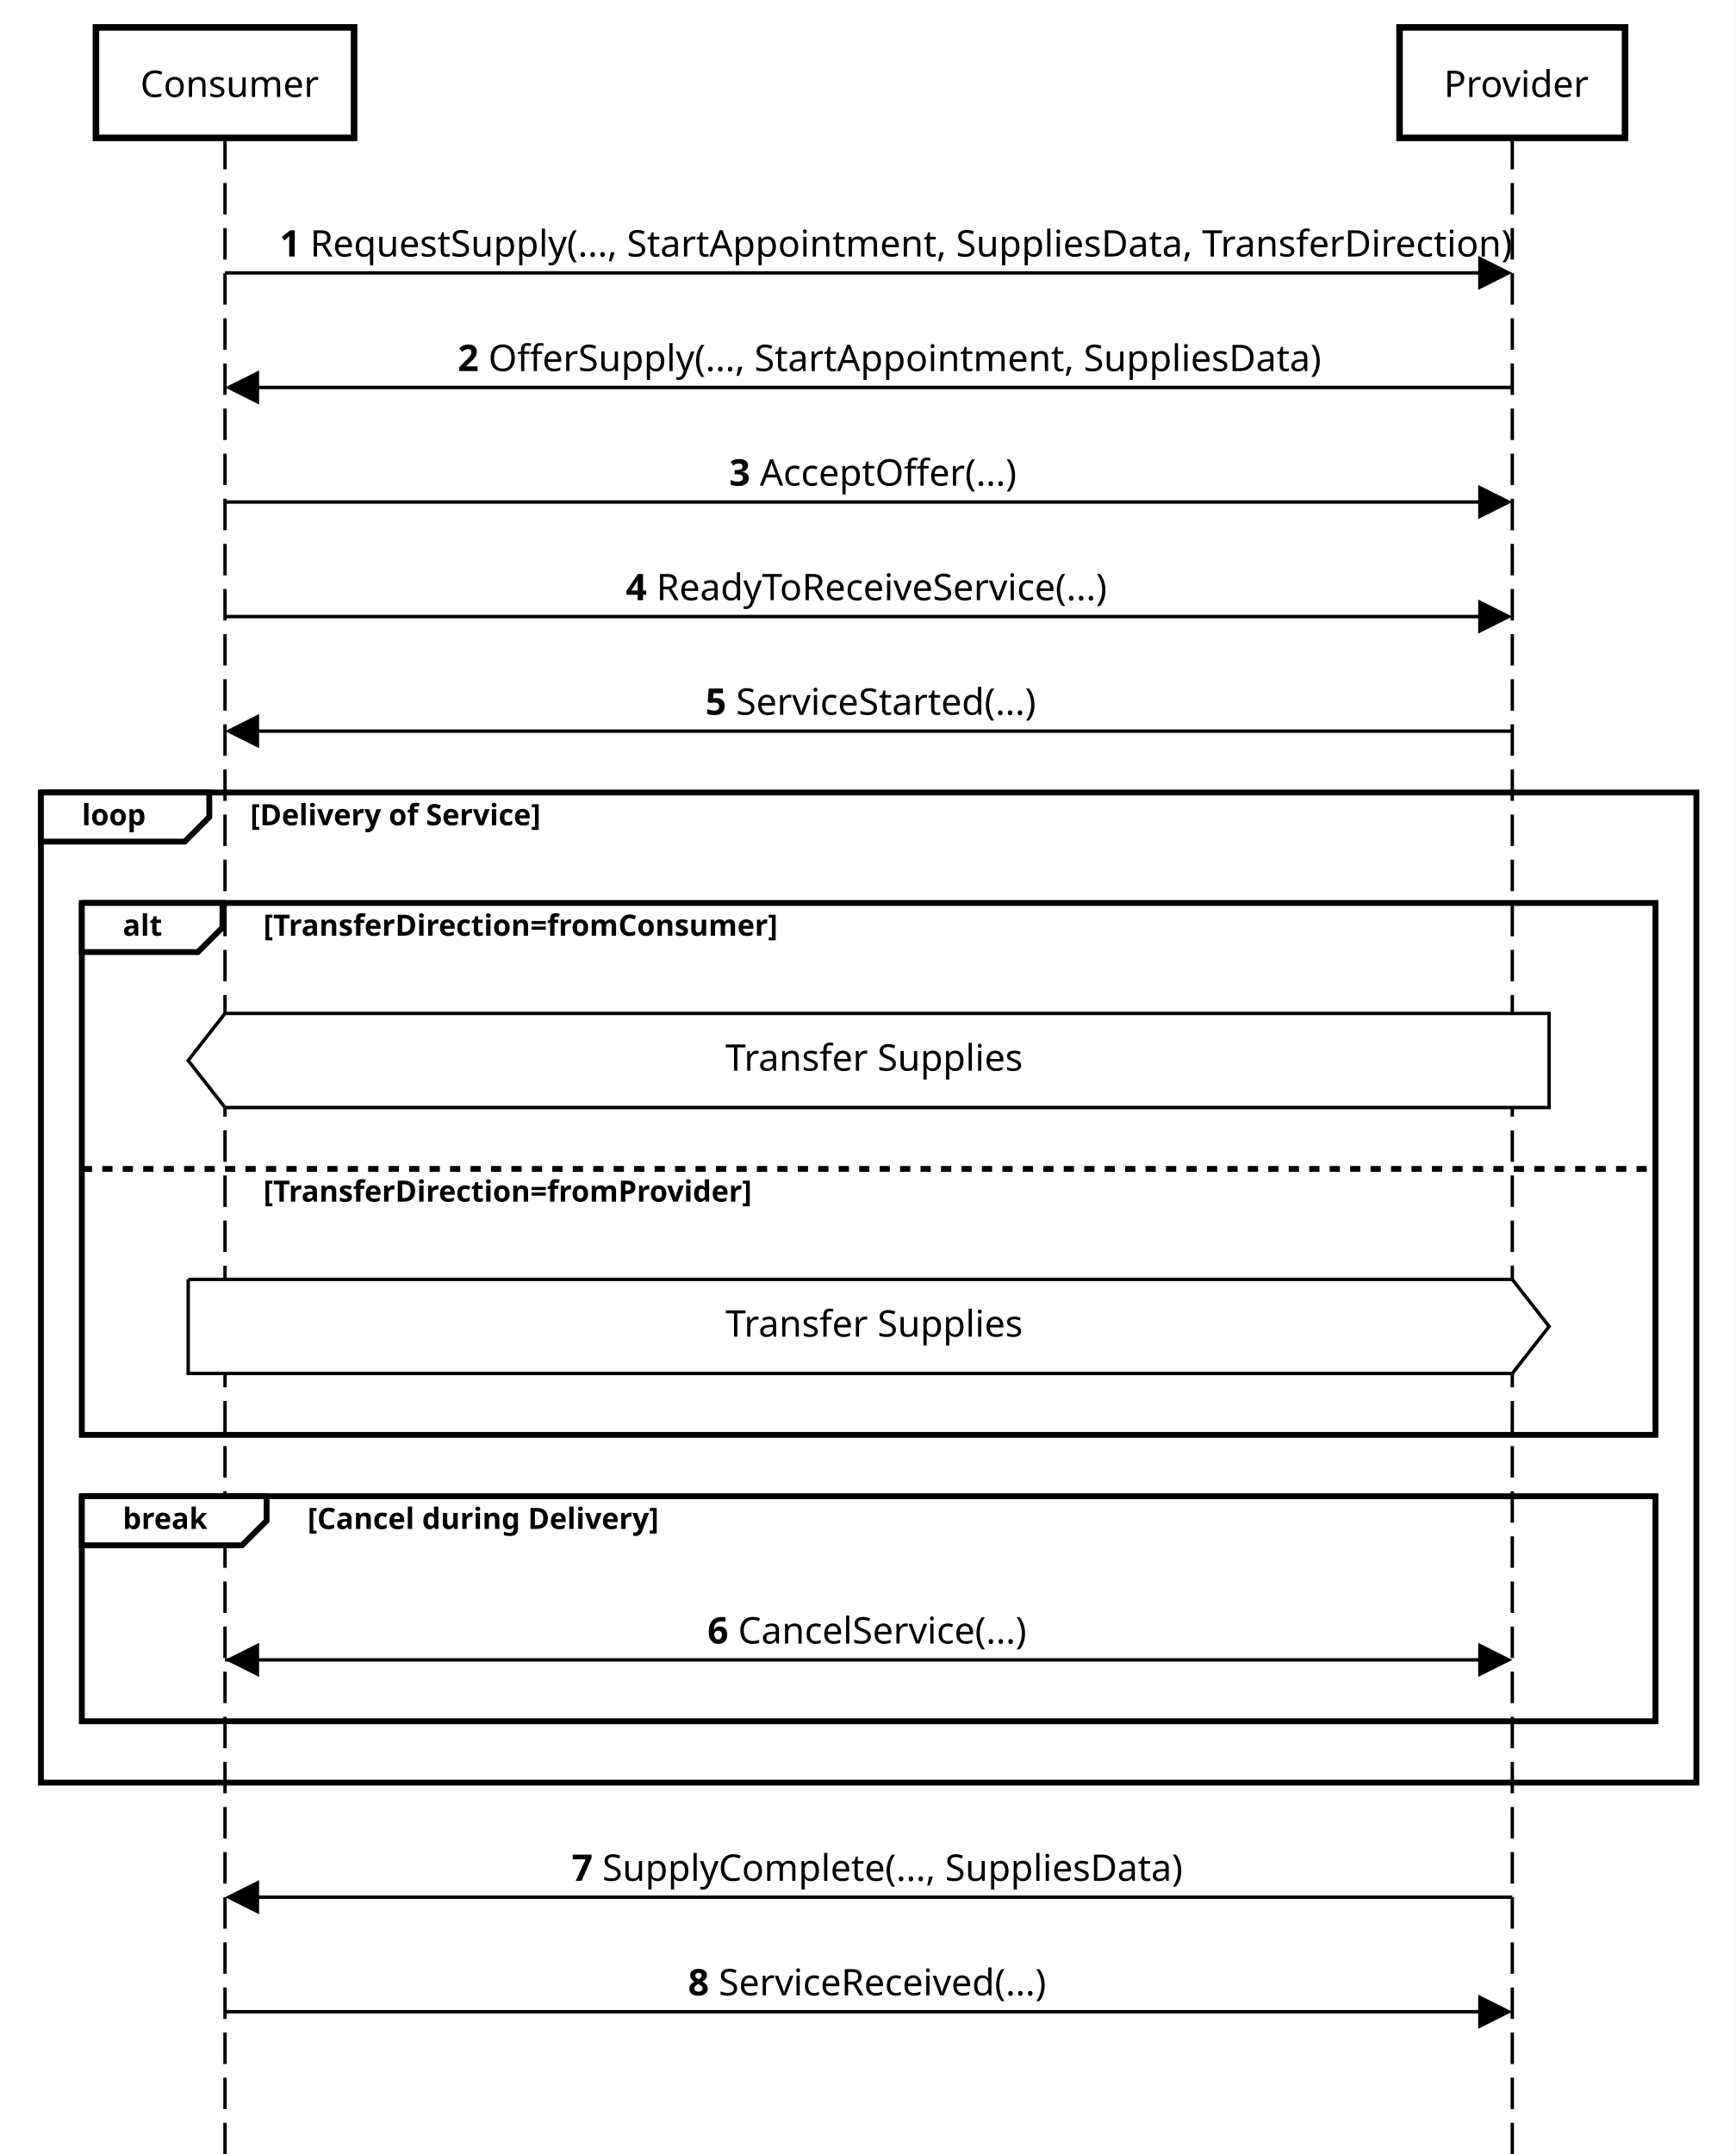
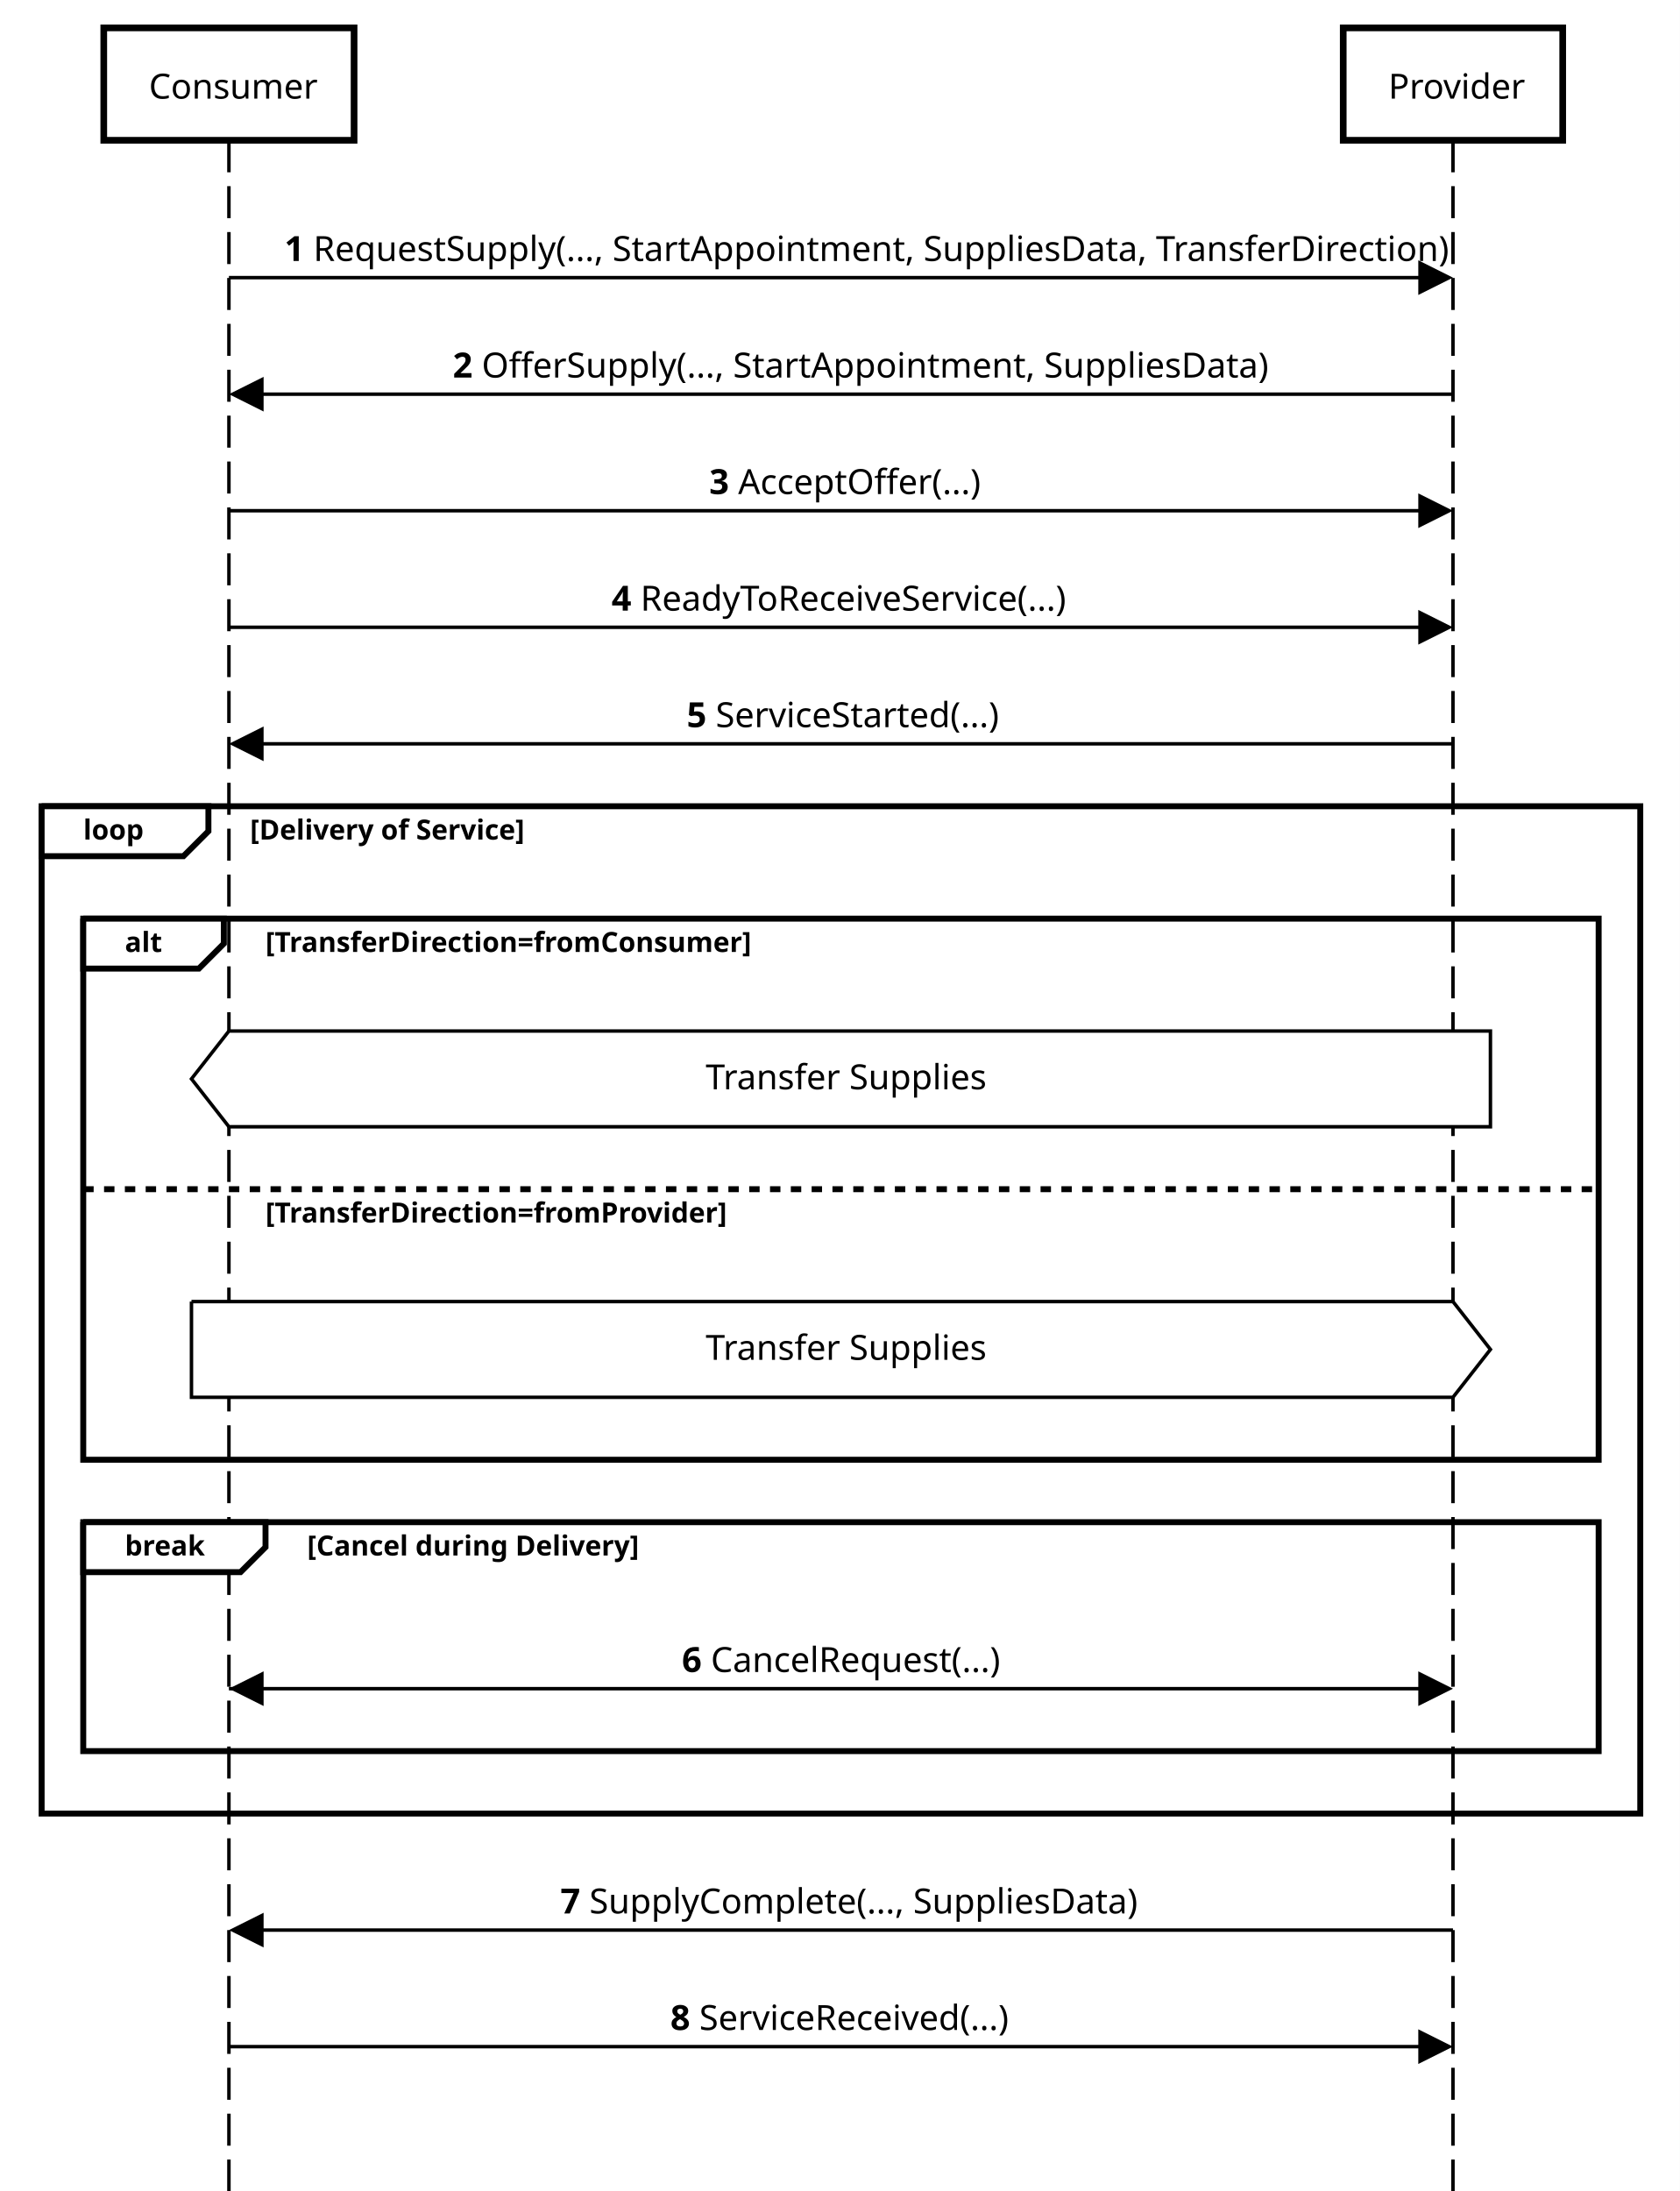
- <svg xmlns="http://www.w3.org/2000/svg" version="1.1" width="693" height="860">
+ <svg xmlns="http://www.w3.org/2000/svg" version="1.1" width="710" height="926">
  <defs />
  <g>
    <g />
    <g />
    <g />
    <g />
    <g />
    <g />
    <g />
    <g />
    <g />
    <g />
    <g />
    <g />
    <g />
    <g />
    <g />
    <g />
    <g />
    <g />
    <g>
-       <rect fill="white" stroke="none" x="0" y="0" width="693" height="860" />
-     </g>
-     <g />
-     <g>
-       <path fill="none" stroke="black" paint-order="fill stroke markers" d=" M 89.844 55.05 L 89.844 860.375" stroke-miterlimit="10" stroke-width="1.361" stroke-dasharray="12.566,5.445" />
-       <path fill="none" stroke="black" paint-order="fill stroke markers" d=" M 603.833 55.05 L 603.833 860.375" stroke-miterlimit="10" stroke-width="1.361" stroke-dasharray="12.566,5.445" />
+       <rect fill="white" stroke="none" x="0" y="0" width="710" height="926" />
+     </g>
+     <g />
+     <g>
+       <path fill="none" stroke="black" paint-order="fill stroke markers" d=" M 96.755 59.284 L 96.755 926.558" stroke-miterlimit="10" stroke-width="1.466" stroke-dasharray="13.532,5.864" />
+       <path fill="none" stroke="black" paint-order="fill stroke markers" d=" M 614.102 59.284 L 614.102 926.558" stroke-miterlimit="10" stroke-width="1.466" stroke-dasharray="13.532,5.864" />
    </g>
    <g>
      <path fill="none" stroke="none" />
      <g>
-         <path fill="white" stroke="black" paint-order="fill stroke markers" d=" M 38.308 10.945 L 141.379 10.945 L 141.379 55.05 L 38.308 55.05 L 38.308 10.945 Z" stroke-miterlimit="10" stroke-width="2.614" stroke-dasharray="" />
-       </g>
-       <g>
-         <g />
-         <text fill="black" stroke="none" font-family="sans-serif" font-size="11pt" font-style="normal" font-weight="normal" text-decoration="normal" x="56.032" y="38.714" text-anchor="start" dominant-baseline="alphabetic">Consumer</text>
+         <path fill="white" stroke="black" paint-order="fill stroke markers" d=" M 43.856 11.786 L 149.653 11.786 L 149.653 59.284 L 43.856 59.284 L 43.856 11.786 Z" stroke-miterlimit="10" stroke-width="2.815" stroke-dasharray="" />
+       </g>
+       <g>
+         <g />
+         <text fill="black" stroke="none" font-family="sans-serif" font-size="11pt" font-style="normal" font-weight="normal" text-decoration="normal" x="62.943" y="41.692" text-anchor="start" dominant-baseline="alphabetic" xml:space="preserve">Consumer</text>
      </g>
      <path fill="none" stroke="none" />
      <g>
-         <path fill="white" stroke="black" paint-order="fill stroke markers" d=" M 558.816 10.945 L 648.851 10.945 L 648.851 55.05 L 558.816 55.05 L 558.816 10.945 Z" stroke-miterlimit="10" stroke-width="2.614" stroke-dasharray="" />
-       </g>
-       <g>
-         <g />
-         <text fill="black" stroke="none" font-family="sans-serif" font-size="11pt" font-style="normal" font-weight="normal" text-decoration="normal" x="576.539" y="38.714" text-anchor="start" dominant-baseline="alphabetic">Provider</text>
-       </g>
-     </g>
-     <g>
-       <g>
-         <g>
-           <rect fill="white" stroke="none" x="109.174" y="87.72" width="475.33" height="21.236" />
-         </g>
-         <text fill="black" stroke="none" font-family="sans-serif" font-size="11pt" font-style="normal" font-weight="normal" text-decoration="normal" x="123.85" y="102.422" text-anchor="start" dominant-baseline="alphabetic">RequestSupply(..., StartAppointment, SuppliesData, TransferDirection)</text>
-         <g>
-           <text fill="black" stroke="none" font-family="sans-serif" font-size="11pt" font-style="normal" font-weight="bold" text-decoration="normal" x="111.624" y="102.422" text-anchor="start" dominant-baseline="alphabetic">1 </text>
-         </g>
-       </g>
-       <g>
-         <path fill="none" stroke="black" paint-order="fill stroke markers" d=" M 89.844 108.956 L 601.111 108.956" stroke-miterlimit="10" stroke-width="1.361" stroke-dasharray="" />
-         <g transform="translate(603.8335,108.9558) translate(-603.8335,-108.9558)">
-           <path fill="black" stroke="none" paint-order="stroke fill markers" d=" M 590.221 102.149 L 603.833 108.956 L 590.221 115.762 Z" />
-         </g>
-       </g>
-       <g>
-         <g>
-           <rect fill="white" stroke="none" x="180.33" y="133.459" width="333.018" height="21.236" />
-         </g>
-         <text fill="black" stroke="none" font-family="sans-serif" font-size="11pt" font-style="normal" font-weight="normal" text-decoration="normal" x="195.006" y="148.16" text-anchor="start" dominant-baseline="alphabetic">OfferSupply(..., StartAppointment, SuppliesData)</text>
-         <g>
-           <text fill="black" stroke="none" font-family="sans-serif" font-size="11pt" font-style="normal" font-weight="bold" text-decoration="normal" x="182.78" y="148.16" text-anchor="start" dominant-baseline="alphabetic">2 </text>
-         </g>
-       </g>
-       <g>
-         <path fill="none" stroke="black" paint-order="fill stroke markers" d=" M 603.833 154.694 L 92.566 154.694" stroke-miterlimit="10" stroke-width="1.361" stroke-dasharray="" />
-         <g transform="translate(89.84362,154.6944) translate(-89.84362,-154.6944)">
-           <path fill="black" stroke="none" paint-order="stroke fill markers" d=" M 103.456 147.888 L 89.844 154.694 L 103.456 161.501 Z" />
-         </g>
-       </g>
-       <g>
-         <g>
-           <rect fill="white" stroke="none" x="288.715" y="179.197" width="116.246" height="21.236" />
-         </g>
-         <text fill="black" stroke="none" font-family="sans-serif" font-size="11pt" font-style="normal" font-weight="normal" text-decoration="normal" x="303.392" y="193.899" text-anchor="start" dominant-baseline="alphabetic">AcceptOffer(...)</text>
-         <g>
-           <text fill="black" stroke="none" font-family="sans-serif" font-size="11pt" font-style="normal" font-weight="bold" text-decoration="normal" x="291.166" y="193.899" text-anchor="start" dominant-baseline="alphabetic">3 </text>
-         </g>
-       </g>
-       <g>
-         <path fill="none" stroke="black" paint-order="fill stroke markers" d=" M 89.844 200.433 L 601.111 200.433" stroke-miterlimit="10" stroke-width="1.361" stroke-dasharray="" />
-         <g transform="translate(603.8335,200.4329) translate(-603.8335,-200.4329)">
-           <path fill="black" stroke="none" paint-order="stroke fill markers" d=" M 590.221 193.627 L 603.833 200.433 L 590.221 207.239 Z" />
-         </g>
-       </g>
-       <g>
-         <g>
-           <rect fill="white" stroke="none" x="247.431" y="224.936" width="198.816" height="21.236" />
-         </g>
-         <text fill="black" stroke="none" font-family="sans-serif" font-size="11pt" font-style="normal" font-weight="normal" text-decoration="normal" x="262.107" y="239.637" text-anchor="start" dominant-baseline="alphabetic">ReadyToReceiveService(...)</text>
-         <g>
-           <text fill="black" stroke="none" font-family="sans-serif" font-size="11pt" font-style="normal" font-weight="bold" text-decoration="normal" x="249.881" y="239.637" text-anchor="start" dominant-baseline="alphabetic">4 </text>
-         </g>
-       </g>
-       <g>
-         <path fill="none" stroke="black" paint-order="fill stroke markers" d=" M 89.844 246.172 L 601.111 246.172" stroke-miterlimit="10" stroke-width="1.361" stroke-dasharray="" />
-         <g transform="translate(603.8335,246.1715) translate(-603.8335,-246.1715)">
-           <path fill="black" stroke="none" paint-order="stroke fill markers" d=" M 590.221 239.365 L 603.833 246.172 L 590.221 252.978 Z" />
-         </g>
-       </g>
-       <g>
-         <g>
-           <rect fill="white" stroke="none" x="279.209" y="270.674" width="135.258" height="21.236" />
-         </g>
-         <text fill="black" stroke="none" font-family="sans-serif" font-size="11pt" font-style="normal" font-weight="normal" text-decoration="normal" x="293.886" y="285.376" text-anchor="start" dominant-baseline="alphabetic">ServiceStarted(...)</text>
-         <g>
-           <text fill="black" stroke="none" font-family="sans-serif" font-size="11pt" font-style="normal" font-weight="bold" text-decoration="normal" x="281.66" y="285.376" text-anchor="start" dominant-baseline="alphabetic">5 </text>
-         </g>
-       </g>
-       <g>
-         <path fill="none" stroke="black" paint-order="fill stroke markers" d=" M 603.833 291.91 L 92.566 291.91" stroke-miterlimit="10" stroke-width="1.361" stroke-dasharray="" />
-         <g transform="translate(89.84362,291.9101) translate(-89.84362,-291.9101)">
-           <path fill="black" stroke="none" paint-order="stroke fill markers" d=" M 103.456 285.104 L 89.844 291.91 L 103.456 298.716 Z" />
-         </g>
-       </g>
-       <path fill="white" stroke="black" paint-order="fill stroke markers" d=" M 89.844 404.623 L 618.535 404.623 L 618.535 442.194 L 89.844 442.194 L 75.142 423.408 L 89.844 404.623" stroke-miterlimit="10" stroke-width="1.361" stroke-dasharray="" />
-       <g>
-         <text fill="black" stroke="none" font-family="sans-serif" font-size="11pt" font-style="normal" font-weight="normal" text-decoration="normal" x="289.666" y="427.492" text-anchor="start" dominant-baseline="alphabetic">Transfer Supplies</text>
-       </g>
-       <path fill="white" stroke="black" paint-order="fill stroke markers" d=" M 75.142 510.802 L 603.833 510.802 L 618.535 529.587 L 603.833 548.373 L 75.142 548.373 L 75.142 510.802" stroke-miterlimit="10" stroke-width="1.361" stroke-dasharray="" />
-       <g>
-         <text fill="black" stroke="none" font-family="sans-serif" font-size="11pt" font-style="normal" font-weight="normal" text-decoration="normal" x="289.666" y="533.671" text-anchor="start" dominant-baseline="alphabetic">Transfer Supplies</text>
-       </g>
-       <g>
-         <g>
-           <rect fill="white" stroke="none" x="280.025" y="641.483" width="133.626" height="21.236" />
-         </g>
-         <text fill="black" stroke="none" font-family="sans-serif" font-size="11pt" font-style="normal" font-weight="normal" text-decoration="normal" x="294.702" y="656.185" text-anchor="start" dominant-baseline="alphabetic">CancelService(...)</text>
-         <g>
-           <text fill="black" stroke="none" font-family="sans-serif" font-size="11pt" font-style="normal" font-weight="bold" text-decoration="normal" x="282.476" y="656.185" text-anchor="start" dominant-baseline="alphabetic">6 </text>
-         </g>
-       </g>
-       <g>
-         <path fill="none" stroke="black" paint-order="fill stroke markers" d=" M 89.844 662.719 L 601.111 662.719" stroke-miterlimit="10" stroke-width="1.361" stroke-dasharray="" />
-         <g transform="translate(603.8335,662.7192) translate(-603.8335,-662.7192)">
-           <path fill="black" stroke="none" paint-order="stroke fill markers" d=" M 590.221 655.913 L 603.833 662.719 L 590.221 669.526 Z" />
-           <g transform="translate(89.84362,662.7192) translate(-89.84362,-662.7192)">
-             <path fill="black" stroke="none" paint-order="stroke fill markers" d=" M 103.456 655.913 L 89.844 662.719 L 103.456 669.526 Z" />
+         <path fill="white" stroke="black" paint-order="fill stroke markers" d=" M 567.721 11.786 L 660.484 11.786 L 660.484 59.284 L 567.721 59.284 L 567.721 11.786 Z" stroke-miterlimit="10" stroke-width="2.815" stroke-dasharray="" />
+       </g>
+       <g>
+         <g />
+         <text fill="black" stroke="none" font-family="sans-serif" font-size="11pt" font-style="normal" font-weight="normal" text-decoration="normal" x="586.808" y="41.692" text-anchor="start" dominant-baseline="alphabetic" xml:space="preserve">Provider</text>
+       </g>
+     </g>
+     <g>
+       <g>
+         <g>
+           <rect fill="white" stroke="none" x="117.572" y="94.468" width="475.714" height="22.869" />
+         </g>
+         <text fill="black" stroke="none" font-family="sans-serif" font-size="11pt" font-style="normal" font-weight="normal" text-decoration="normal" x="132.437" y="110.3" text-anchor="start" dominant-baseline="alphabetic" xml:space="preserve">RequestSupply(..., StartAppointment, SuppliesData, TransferDirection)</text>
+         <g>
+           <text fill="black" stroke="none" font-family="sans-serif" font-size="11pt" font-style="normal" font-weight="bold" text-decoration="normal" x="120.21" y="110.3" text-anchor="start" dominant-baseline="alphabetic" xml:space="preserve">1 </text>
+         </g>
+       </g>
+       <g>
+         <path fill="none" stroke="black" paint-order="fill stroke markers" d=" M 96.755 117.337 L 611.171 117.337" stroke-miterlimit="10" stroke-width="1.466" stroke-dasharray="" />
+         <g transform="translate(614.1025,117.337) translate(-614.1025,-117.337)">
+           <path fill="black" stroke="none" paint-order="stroke fill markers" d=" M 599.443 110.007 L 614.102 117.337 L 599.443 124.667 Z" />
+         </g>
+       </g>
+       <g>
+         <g>
+           <rect fill="white" stroke="none" x="188.728" y="143.725" width="333.402" height="22.869" />
+         </g>
+         <text fill="black" stroke="none" font-family="sans-serif" font-size="11pt" font-style="normal" font-weight="normal" text-decoration="normal" x="203.593" y="159.557" text-anchor="start" dominant-baseline="alphabetic" xml:space="preserve">OfferSupply(..., StartAppointment, SuppliesData)</text>
+         <g>
+           <text fill="black" stroke="none" font-family="sans-serif" font-size="11pt" font-style="normal" font-weight="bold" text-decoration="normal" x="191.366" y="159.557" text-anchor="start" dominant-baseline="alphabetic" xml:space="preserve">2 </text>
+         </g>
+       </g>
+       <g>
+         <path fill="none" stroke="black" paint-order="fill stroke markers" d=" M 614.102 166.594 L 99.687 166.594" stroke-miterlimit="10" stroke-width="1.466" stroke-dasharray="" />
+         <g transform="translate(96.75467,166.5939) translate(-96.75467,-166.5939)">
+           <path fill="black" stroke="none" paint-order="stroke fill markers" d=" M 111.414 159.264 L 96.755 166.594 L 111.414 173.924 Z" />
+         </g>
+       </g>
+       <g>
+         <g>
+           <rect fill="white" stroke="none" x="297.113" y="192.982" width="116.63" height="22.869" />
+         </g>
+         <text fill="black" stroke="none" font-family="sans-serif" font-size="11pt" font-style="normal" font-weight="normal" text-decoration="normal" x="311.978" y="208.814" text-anchor="start" dominant-baseline="alphabetic" xml:space="preserve">AcceptOffer(...)</text>
+         <g>
+           <text fill="black" stroke="none" font-family="sans-serif" font-size="11pt" font-style="normal" font-weight="bold" text-decoration="normal" x="299.752" y="208.814" text-anchor="start" dominant-baseline="alphabetic" xml:space="preserve">3 </text>
+         </g>
+       </g>
+       <g>
+         <path fill="none" stroke="black" paint-order="fill stroke markers" d=" M 96.755 215.851 L 611.171 215.851" stroke-miterlimit="10" stroke-width="1.466" stroke-dasharray="" />
+         <g transform="translate(614.1025,215.8509) translate(-614.1025,-215.8509)">
+           <path fill="black" stroke="none" paint-order="stroke fill markers" d=" M 599.443 208.521 L 614.102 215.851 L 599.443 223.181 Z" />
+         </g>
+       </g>
+       <g>
+         <g>
+           <rect fill="white" stroke="none" x="255.832" y="242.238" width="199.193" height="22.869" />
+         </g>
+         <text fill="black" stroke="none" font-family="sans-serif" font-size="11pt" font-style="normal" font-weight="normal" text-decoration="normal" x="270.697" y="258.071" text-anchor="start" dominant-baseline="alphabetic" xml:space="preserve">ReadyToReceiveService(...)</text>
+         <g>
+           <text fill="black" stroke="none" font-family="sans-serif" font-size="11pt" font-style="normal" font-weight="bold" text-decoration="normal" x="258.471" y="258.071" text-anchor="start" dominant-baseline="alphabetic" xml:space="preserve">4 </text>
+         </g>
+       </g>
+       <g>
+         <path fill="none" stroke="black" paint-order="fill stroke markers" d=" M 96.755 265.108 L 611.171 265.108" stroke-miterlimit="10" stroke-width="1.466" stroke-dasharray="" />
+         <g transform="translate(614.1025,265.1078) translate(-614.1025,-265.1078)">
+           <path fill="black" stroke="none" paint-order="stroke fill markers" d=" M 599.443 257.778 L 614.102 265.108 L 599.443 272.438 Z" />
+         </g>
+       </g>
+       <g>
+         <g>
+           <rect fill="white" stroke="none" x="287.611" y="291.495" width="135.635" height="22.869" />
+         </g>
+         <text fill="black" stroke="none" font-family="sans-serif" font-size="11pt" font-style="normal" font-weight="normal" text-decoration="normal" x="302.476" y="307.328" text-anchor="start" dominant-baseline="alphabetic" xml:space="preserve">ServiceStarted(...)</text>
+         <g>
+           <text fill="black" stroke="none" font-family="sans-serif" font-size="11pt" font-style="normal" font-weight="bold" text-decoration="normal" x="290.25" y="307.328" text-anchor="start" dominant-baseline="alphabetic" xml:space="preserve">5 </text>
+         </g>
+       </g>
+       <g>
+         <path fill="none" stroke="black" paint-order="fill stroke markers" d=" M 614.102 314.365 L 99.687 314.365" stroke-miterlimit="10" stroke-width="1.466" stroke-dasharray="" />
+         <g transform="translate(96.75467,314.3647) translate(-96.75467,-314.3647)">
+           <path fill="black" stroke="none" paint-order="stroke fill markers" d=" M 111.414 307.035 L 96.755 314.365 L 111.414 321.695 Z" />
+         </g>
+       </g>
+       <path fill="white" stroke="black" paint-order="fill stroke markers" d=" M 96.755 435.748 L 629.935 435.748 L 629.935 476.209 L 96.755 476.209 L 80.922 455.978 L 96.755 435.748" stroke-miterlimit="10" stroke-width="1.466" stroke-dasharray="" />
+       <g>
+         <text fill="black" stroke="none" font-family="sans-serif" font-size="11pt" font-style="normal" font-weight="normal" text-decoration="normal" x="298.253" y="460.376" text-anchor="start" dominant-baseline="alphabetic" xml:space="preserve">Transfer Supplies</text>
+       </g>
+       <path fill="white" stroke="black" paint-order="fill stroke markers" d=" M 80.922 550.094 L 614.102 550.094 L 629.935 570.325 L 614.102 590.555 L 80.922 590.555 L 80.922 550.094" stroke-miterlimit="10" stroke-width="1.466" stroke-dasharray="" />
+       <g>
+         <text fill="black" stroke="none" font-family="sans-serif" font-size="11pt" font-style="normal" font-weight="normal" text-decoration="normal" x="298.253" y="574.723" text-anchor="start" dominant-baseline="alphabetic" xml:space="preserve">Transfer Supplies</text>
+       </g>
+       <g>
+         <g>
+           <rect fill="white" stroke="none" x="285.567" y="690.828" width="139.723" height="22.869" />
+         </g>
+         <text fill="black" stroke="none" font-family="sans-serif" font-size="11pt" font-style="normal" font-weight="normal" text-decoration="normal" x="300.432" y="706.661" text-anchor="start" dominant-baseline="alphabetic" xml:space="preserve">CancelRequest(...)</text>
+         <g>
+           <text fill="black" stroke="none" font-family="sans-serif" font-size="11pt" font-style="normal" font-weight="bold" text-decoration="normal" x="288.206" y="706.661" text-anchor="start" dominant-baseline="alphabetic" xml:space="preserve">6 </text>
+         </g>
+       </g>
+       <g>
+         <path fill="none" stroke="black" paint-order="fill stroke markers" d=" M 96.755 713.698 L 611.171 713.698" stroke-miterlimit="10" stroke-width="1.466" stroke-dasharray="" />
+         <g transform="translate(614.1025,713.6976) translate(-614.1025,-713.6976)">
+           <path fill="black" stroke="none" paint-order="stroke fill markers" d=" M 599.443 706.368 L 614.102 713.698 L 599.443 721.027 Z" />
+           <g transform="translate(96.75467,713.6976) translate(-96.75467,-713.6976)">
+             <path fill="black" stroke="none" paint-order="stroke fill markers" d=" M 111.414 706.368 L 96.755 713.698 L 111.414 721.027 Z" />
          </g>
        </g>
      </g>
      <g>
        <g>
-           <rect fill="white" stroke="none" x="225.827" y="736.228" width="242.023" height="21.236" />
-         </g>
-         <text fill="black" stroke="none" font-family="sans-serif" font-size="11pt" font-style="normal" font-weight="normal" text-decoration="normal" x="240.504" y="750.929" text-anchor="start" dominant-baseline="alphabetic">SupplyComplete(..., SuppliesData)</text>
-         <g>
-           <text fill="black" stroke="none" font-family="sans-serif" font-size="11pt" font-style="normal" font-weight="bold" text-decoration="normal" x="228.277" y="750.929" text-anchor="start" dominant-baseline="alphabetic">7 </text>
-         </g>
-       </g>
-       <g>
-         <path fill="none" stroke="black" paint-order="fill stroke markers" d=" M 603.833 757.463 L 92.566 757.463" stroke-miterlimit="10" stroke-width="1.361" stroke-dasharray="" />
-         <g transform="translate(89.84362,757.4634) translate(-89.84362,-757.4634)">
-           <path fill="black" stroke="none" paint-order="stroke fill markers" d=" M 103.456 750.657 L 89.844 757.463 L 103.456 764.27 Z" />
-         </g>
-       </g>
-       <g>
-         <g>
-           <rect fill="white" stroke="none" x="272.284" y="781.966" width="149.109" height="21.236" />
-         </g>
-         <text fill="black" stroke="none" font-family="sans-serif" font-size="11pt" font-style="normal" font-weight="normal" text-decoration="normal" x="286.96" y="796.668" text-anchor="start" dominant-baseline="alphabetic">ServiceReceived(...)</text>
-         <g>
-           <text fill="black" stroke="none" font-family="sans-serif" font-size="11pt" font-style="normal" font-weight="bold" text-decoration="normal" x="274.734" y="796.668" text-anchor="start" dominant-baseline="alphabetic">8 </text>
-         </g>
-       </g>
-       <g>
-         <path fill="none" stroke="black" paint-order="fill stroke markers" d=" M 89.844 803.202 L 601.111 803.202" stroke-miterlimit="10" stroke-width="1.361" stroke-dasharray="" />
-         <g transform="translate(603.8335,803.2019) translate(-603.8335,-803.2019)">
-           <path fill="black" stroke="none" paint-order="stroke fill markers" d=" M 590.221 796.396 L 603.833 803.202 L 590.221 810.008 Z" />
-         </g>
-       </g>
-       <g>
-         <g />
-         <path fill="none" stroke="black" paint-order="fill stroke markers" d=" M 16.335 316.413 L 677.342 316.413 L 677.342 711.725 L 16.335 711.725 L 16.335 316.413 Z" stroke-miterlimit="10" stroke-width="2.334" stroke-dasharray="" />
-         <path fill="white" stroke="black" paint-order="fill stroke markers" d=" M 16.335 316.413 L 16.335 336.015 L 73.76 336.015 L 83.561 326.214 L 83.561 316.413 L 16.335 316.413" stroke-miterlimit="10" stroke-width="2.334" stroke-dasharray="" />
-         <text fill="black" stroke="none" font-family="sans-serif" font-size="8.8pt" font-style="normal" font-weight="bold" text-decoration="normal" x="32.67" y="329.481" text-anchor="start" dominant-baseline="alphabetic">loop</text>
-         <text fill="black" stroke="none" font-family="sans-serif" font-size="8.8pt" font-style="normal" font-weight="bold" text-decoration="normal" x="99.896" y="329.481" text-anchor="start" dominant-baseline="alphabetic">[Delivery of Service]</text>
-       </g>
-       <g>
-         <g />
-         <path fill="none" stroke="black" paint-order="fill stroke markers" d=" M 32.67 360.518 L 661.007 360.518 L 661.007 572.876 L 32.67 572.876 L 32.67 360.518 Z" stroke-miterlimit="10" stroke-width="2.334" stroke-dasharray="" />
-         <path fill="white" stroke="black" paint-order="fill stroke markers" d=" M 32.67 360.518 L 32.67 380.12 L 79.03 380.12 L 88.831 370.319 L 88.831 360.518 L 32.67 360.518" stroke-miterlimit="10" stroke-width="2.334" stroke-dasharray="" />
-         <text fill="black" stroke="none" font-family="sans-serif" font-size="8.8pt" font-style="normal" font-weight="bold" text-decoration="normal" x="49.006" y="373.586" text-anchor="start" dominant-baseline="alphabetic">alt</text>
-         <text fill="black" stroke="none" font-family="sans-serif" font-size="8.8pt" font-style="normal" font-weight="bold" text-decoration="normal" x="105.166" y="373.586" text-anchor="start" dominant-baseline="alphabetic">[TransferDirection=fromConsumer]</text>
-         <g>
-           <path fill="none" stroke="black" paint-order="fill stroke markers" d=" M 32.67 466.697 L 661.007 466.697" stroke-miterlimit="10" stroke-width="2.334" stroke-dasharray="4.084" />
-         </g>
-         <g />
-         <text fill="black" stroke="none" font-family="sans-serif" font-size="8.8pt" font-style="normal" font-weight="bold" text-decoration="normal" x="105.166" y="479.765" text-anchor="start" dominant-baseline="alphabetic">[TransferDirection=fromProvider]</text>
+           <rect fill="white" stroke="none" x="234.229" y="792.861" width="242.4" height="22.869" />
+         </g>
+         <text fill="black" stroke="none" font-family="sans-serif" font-size="11pt" font-style="normal" font-weight="normal" text-decoration="normal" x="249.094" y="808.693" text-anchor="start" dominant-baseline="alphabetic" xml:space="preserve">SupplyComplete(..., SuppliesData)</text>
+         <g>
+           <text fill="black" stroke="none" font-family="sans-serif" font-size="11pt" font-style="normal" font-weight="bold" text-decoration="normal" x="236.867" y="808.693" text-anchor="start" dominant-baseline="alphabetic" xml:space="preserve">7 </text>
+         </g>
+       </g>
+       <g>
+         <path fill="none" stroke="black" paint-order="fill stroke markers" d=" M 614.102 815.73 L 99.687 815.73" stroke-miterlimit="10" stroke-width="1.466" stroke-dasharray="" />
+         <g transform="translate(96.75467,815.7298) translate(-96.75467,-815.7298)">
+           <path fill="black" stroke="none" paint-order="stroke fill markers" d=" M 111.414 808.4 L 96.755 815.73 L 111.414 823.06 Z" />
+         </g>
+       </g>
+       <g>
+         <g>
+           <rect fill="white" stroke="none" x="280.685" y="842.117" width="149.486" height="22.869" />
+         </g>
+         <text fill="black" stroke="none" font-family="sans-serif" font-size="11pt" font-style="normal" font-weight="normal" text-decoration="normal" x="295.55" y="857.95" text-anchor="start" dominant-baseline="alphabetic" xml:space="preserve">ServiceReceived(...)</text>
+         <g>
+           <text fill="black" stroke="none" font-family="sans-serif" font-size="11pt" font-style="normal" font-weight="bold" text-decoration="normal" x="283.324" y="857.95" text-anchor="start" dominant-baseline="alphabetic" xml:space="preserve">8 </text>
+         </g>
+       </g>
+       <g>
+         <path fill="none" stroke="black" paint-order="fill stroke markers" d=" M 96.755 864.987 L 611.171 864.987" stroke-miterlimit="10" stroke-width="1.466" stroke-dasharray="" />
+         <g transform="translate(614.1025,864.9867) translate(-614.1025,-864.9867)">
+           <path fill="black" stroke="none" paint-order="stroke fill markers" d=" M 599.443 857.657 L 614.102 864.987 L 599.443 872.317 Z" />
+         </g>
+       </g>
+       <g>
+         <g />
+         <path fill="none" stroke="black" paint-order="fill stroke markers" d=" M 17.592 340.752 L 693.265 340.752 L 693.265 766.473 L 17.592 766.473 L 17.592 340.752 Z" stroke-miterlimit="10" stroke-width="2.513" stroke-dasharray="" />
+         <path fill="white" stroke="black" paint-order="fill stroke markers" d=" M 17.592 340.752 L 17.592 361.862 L 77.53 361.862 L 88.085 351.307 L 88.085 340.752 L 17.592 340.752" stroke-miterlimit="10" stroke-width="2.513" stroke-dasharray="" />
+         <text fill="black" stroke="none" font-family="sans-serif" font-size="8.8pt" font-style="normal" font-weight="bold" text-decoration="normal" x="35.184" y="354.826" text-anchor="start" dominant-baseline="alphabetic" xml:space="preserve">loop</text>
+         <text fill="black" stroke="none" font-family="sans-serif" font-size="8.8pt" font-style="normal" font-weight="bold" text-decoration="normal" x="105.676" y="354.826" text-anchor="start" dominant-baseline="alphabetic" xml:space="preserve">[Delivery of Service]</text>
+       </g>
+       <g>
+         <g />
+         <path fill="none" stroke="black" paint-order="fill stroke markers" d=" M 35.184 388.25 L 675.674 388.25 L 675.674 616.943 L 35.184 616.943 L 35.184 388.25 Z" stroke-miterlimit="10" stroke-width="2.513" stroke-dasharray="" />
+         <path fill="white" stroke="black" paint-order="fill stroke markers" d=" M 35.184 388.25 L 35.184 409.36 L 84.056 409.36 L 94.611 398.805 L 94.611 388.25 L 35.184 388.25" stroke-miterlimit="10" stroke-width="2.513" stroke-dasharray="" />
+         <text fill="black" stroke="none" font-family="sans-serif" font-size="8.8pt" font-style="normal" font-weight="bold" text-decoration="normal" x="52.775" y="402.323" text-anchor="start" dominant-baseline="alphabetic" xml:space="preserve">alt</text>
+         <text fill="black" stroke="none" font-family="sans-serif" font-size="8.8pt" font-style="normal" font-weight="bold" text-decoration="normal" x="112.203" y="402.323" text-anchor="start" dominant-baseline="alphabetic" xml:space="preserve">[TransferDirection=fromConsumer]</text>
+         <g>
+           <path fill="none" stroke="black" paint-order="fill stroke markers" d=" M 35.184 502.597 L 675.674 502.597" stroke-miterlimit="10" stroke-width="2.513" stroke-dasharray="4.398" />
+         </g>
+         <g />
+         <text fill="black" stroke="none" font-family="sans-serif" font-size="8.8pt" font-style="normal" font-weight="bold" text-decoration="normal" x="112.203" y="516.67" text-anchor="start" dominant-baseline="alphabetic" xml:space="preserve">[TransferDirection=fromProvider]</text>
      </g>
      <g />
      <g>
        <g />
-         <path fill="none" stroke="black" paint-order="fill stroke markers" d=" M 32.67 597.378 L 661.007 597.378 L 661.007 687.222 L 32.67 687.222 L 32.67 597.378 Z" stroke-miterlimit="10" stroke-width="2.334" stroke-dasharray="" />
-         <path fill="white" stroke="black" paint-order="fill stroke markers" d=" M 32.67 597.378 L 32.67 616.981 L 96.642 616.981 L 106.443 607.18 L 106.443 597.378 L 32.67 597.378" stroke-miterlimit="10" stroke-width="2.334" stroke-dasharray="" />
-         <text fill="black" stroke="none" font-family="sans-serif" font-size="8.8pt" font-style="normal" font-weight="bold" text-decoration="normal" x="49.006" y="610.447" text-anchor="start" dominant-baseline="alphabetic">break</text>
-         <text fill="black" stroke="none" font-family="sans-serif" font-size="8.8pt" font-style="normal" font-weight="bold" text-decoration="normal" x="122.778" y="610.447" text-anchor="start" dominant-baseline="alphabetic">[Cancel during Delivery]</text>
+         <path fill="none" stroke="black" paint-order="fill stroke markers" d=" M 35.184 643.331 L 675.674 643.331 L 675.674 740.085 L 35.184 740.085 L 35.184 643.331 Z" stroke-miterlimit="10" stroke-width="2.513" stroke-dasharray="" />
+         <path fill="white" stroke="black" paint-order="fill stroke markers" d=" M 35.184 643.331 L 35.184 664.441 L 101.668 664.441 L 112.223 653.886 L 112.223 643.331 L 35.184 643.331" stroke-miterlimit="10" stroke-width="2.513" stroke-dasharray="" />
+         <text fill="black" stroke="none" font-family="sans-serif" font-size="8.8pt" font-style="normal" font-weight="bold" text-decoration="normal" x="52.775" y="657.404" text-anchor="start" dominant-baseline="alphabetic" xml:space="preserve">break</text>
+         <text fill="black" stroke="none" font-family="sans-serif" font-size="8.8pt" font-style="normal" font-weight="bold" text-decoration="normal" x="129.815" y="657.404" text-anchor="start" dominant-baseline="alphabetic" xml:space="preserve">[Cancel during Delivery]</text>
      </g>
    </g>
    <g />
    <g />
  </g>
</svg>
